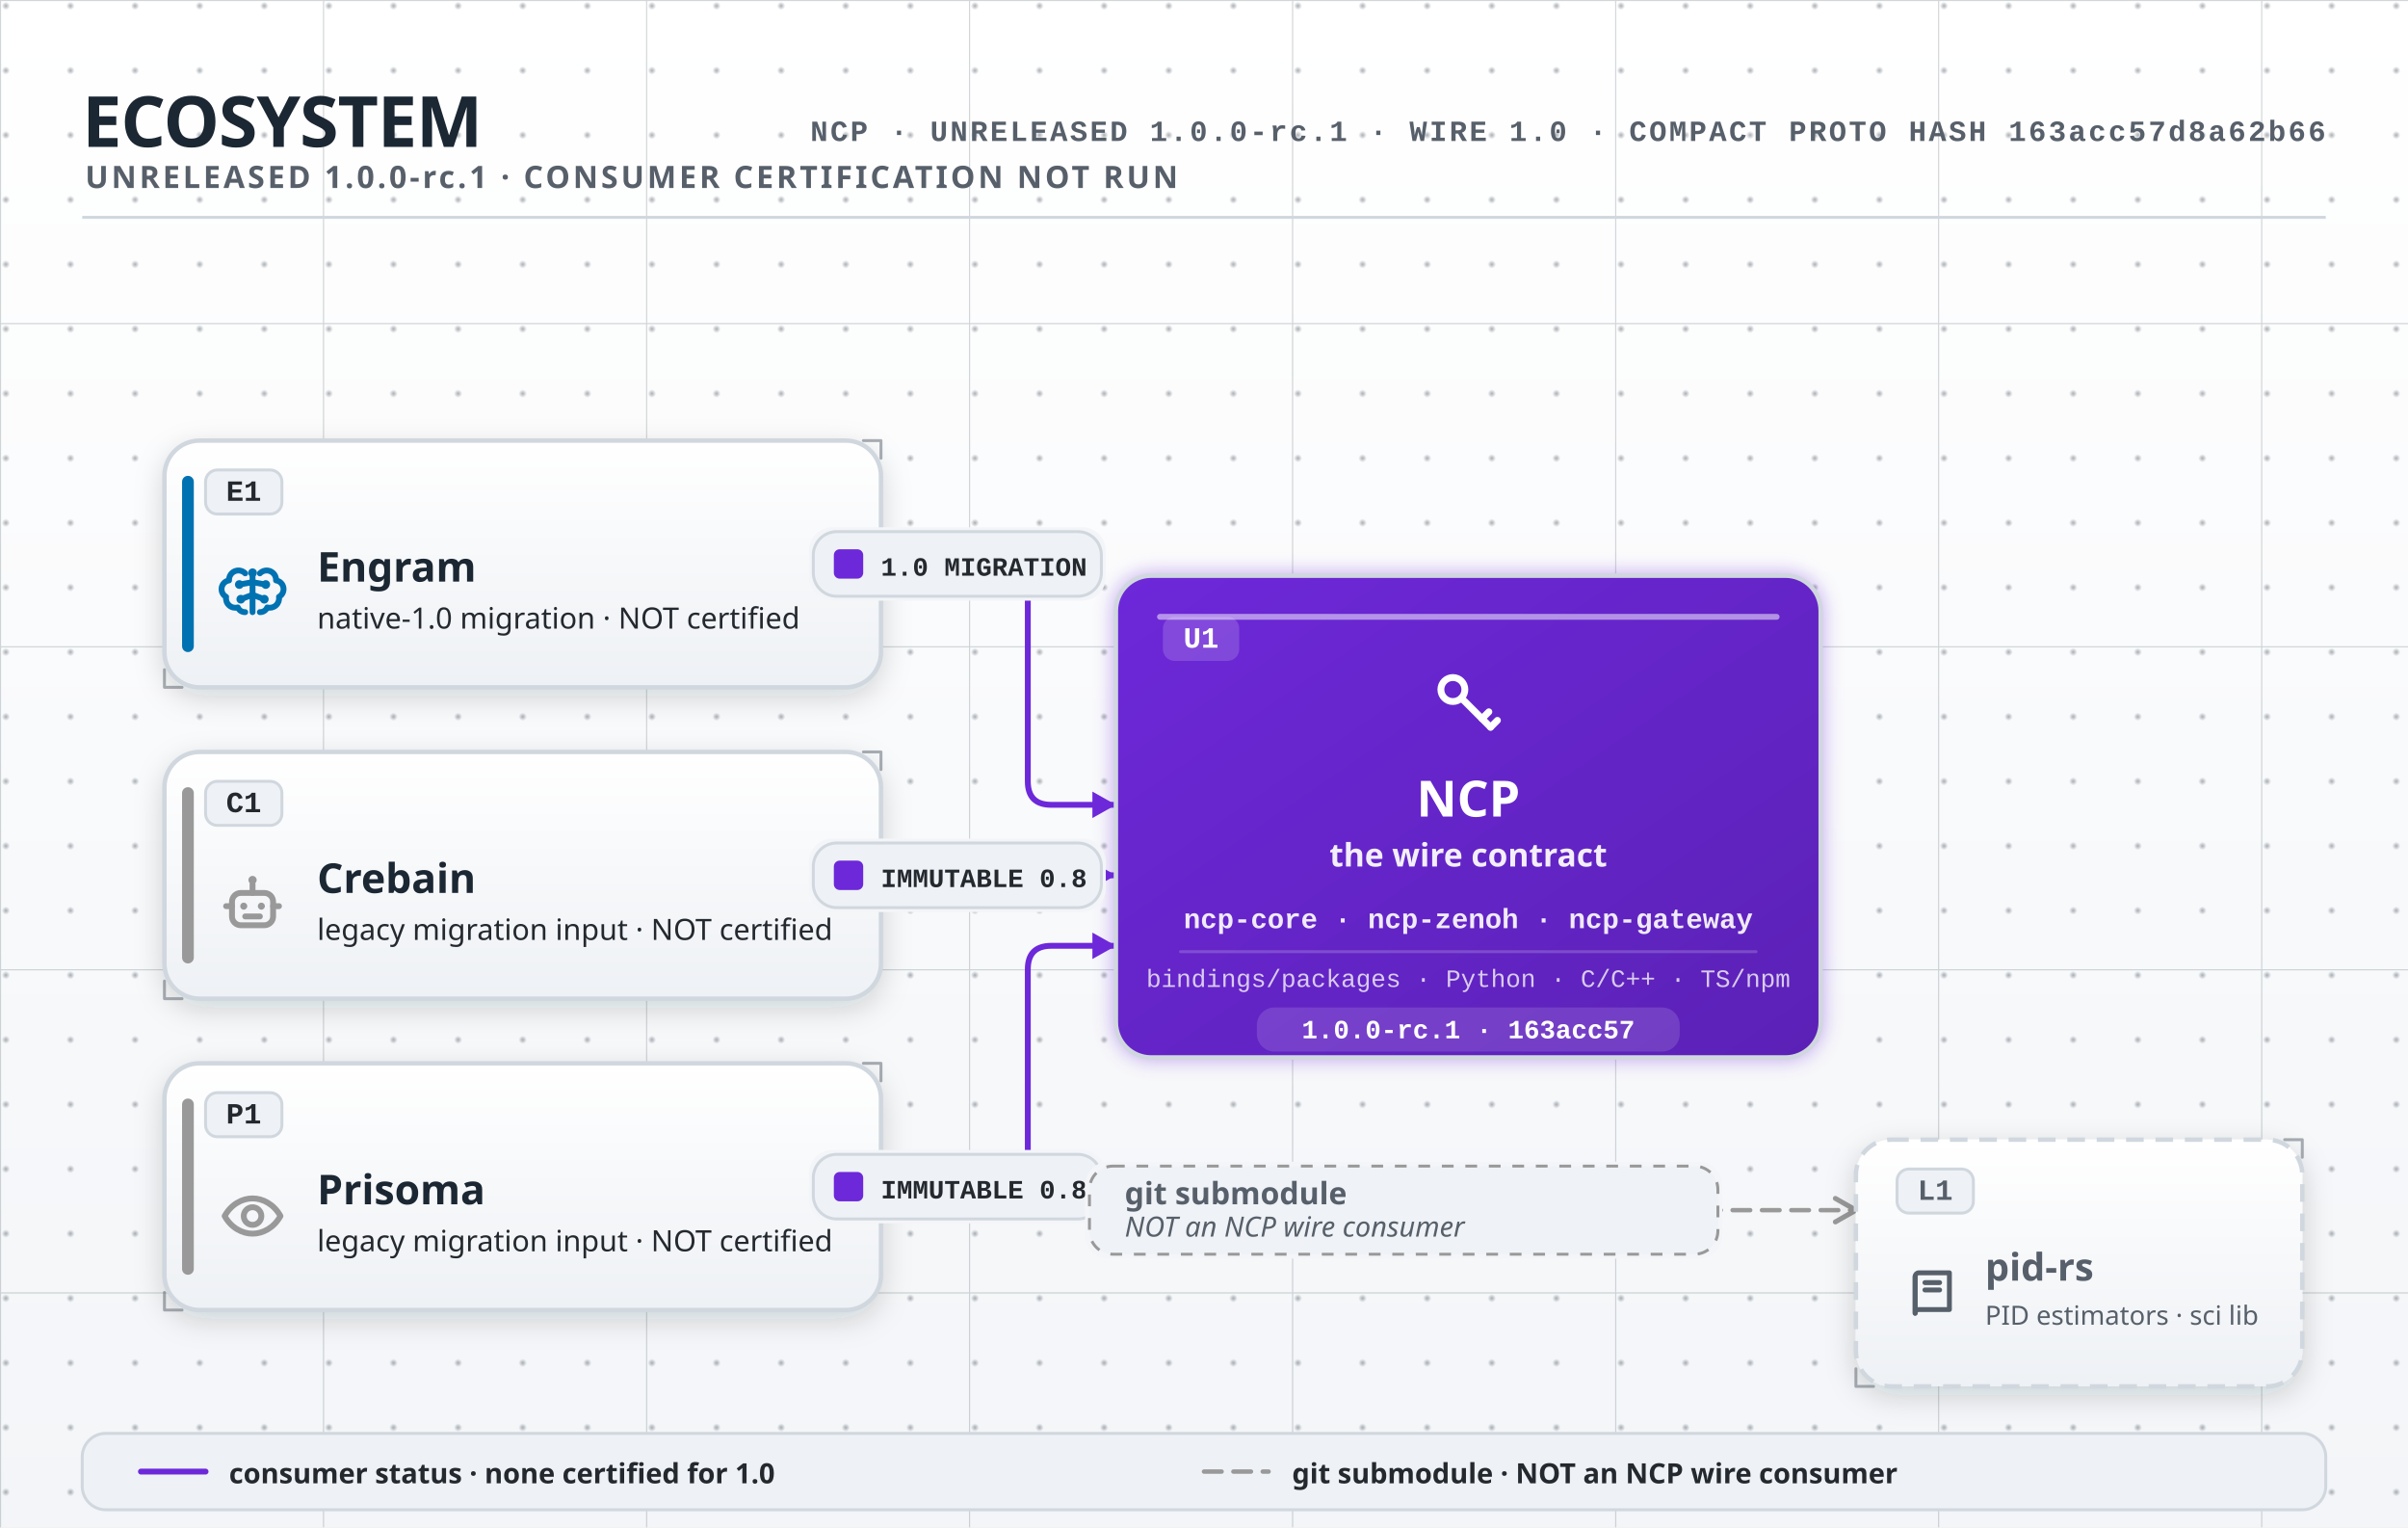
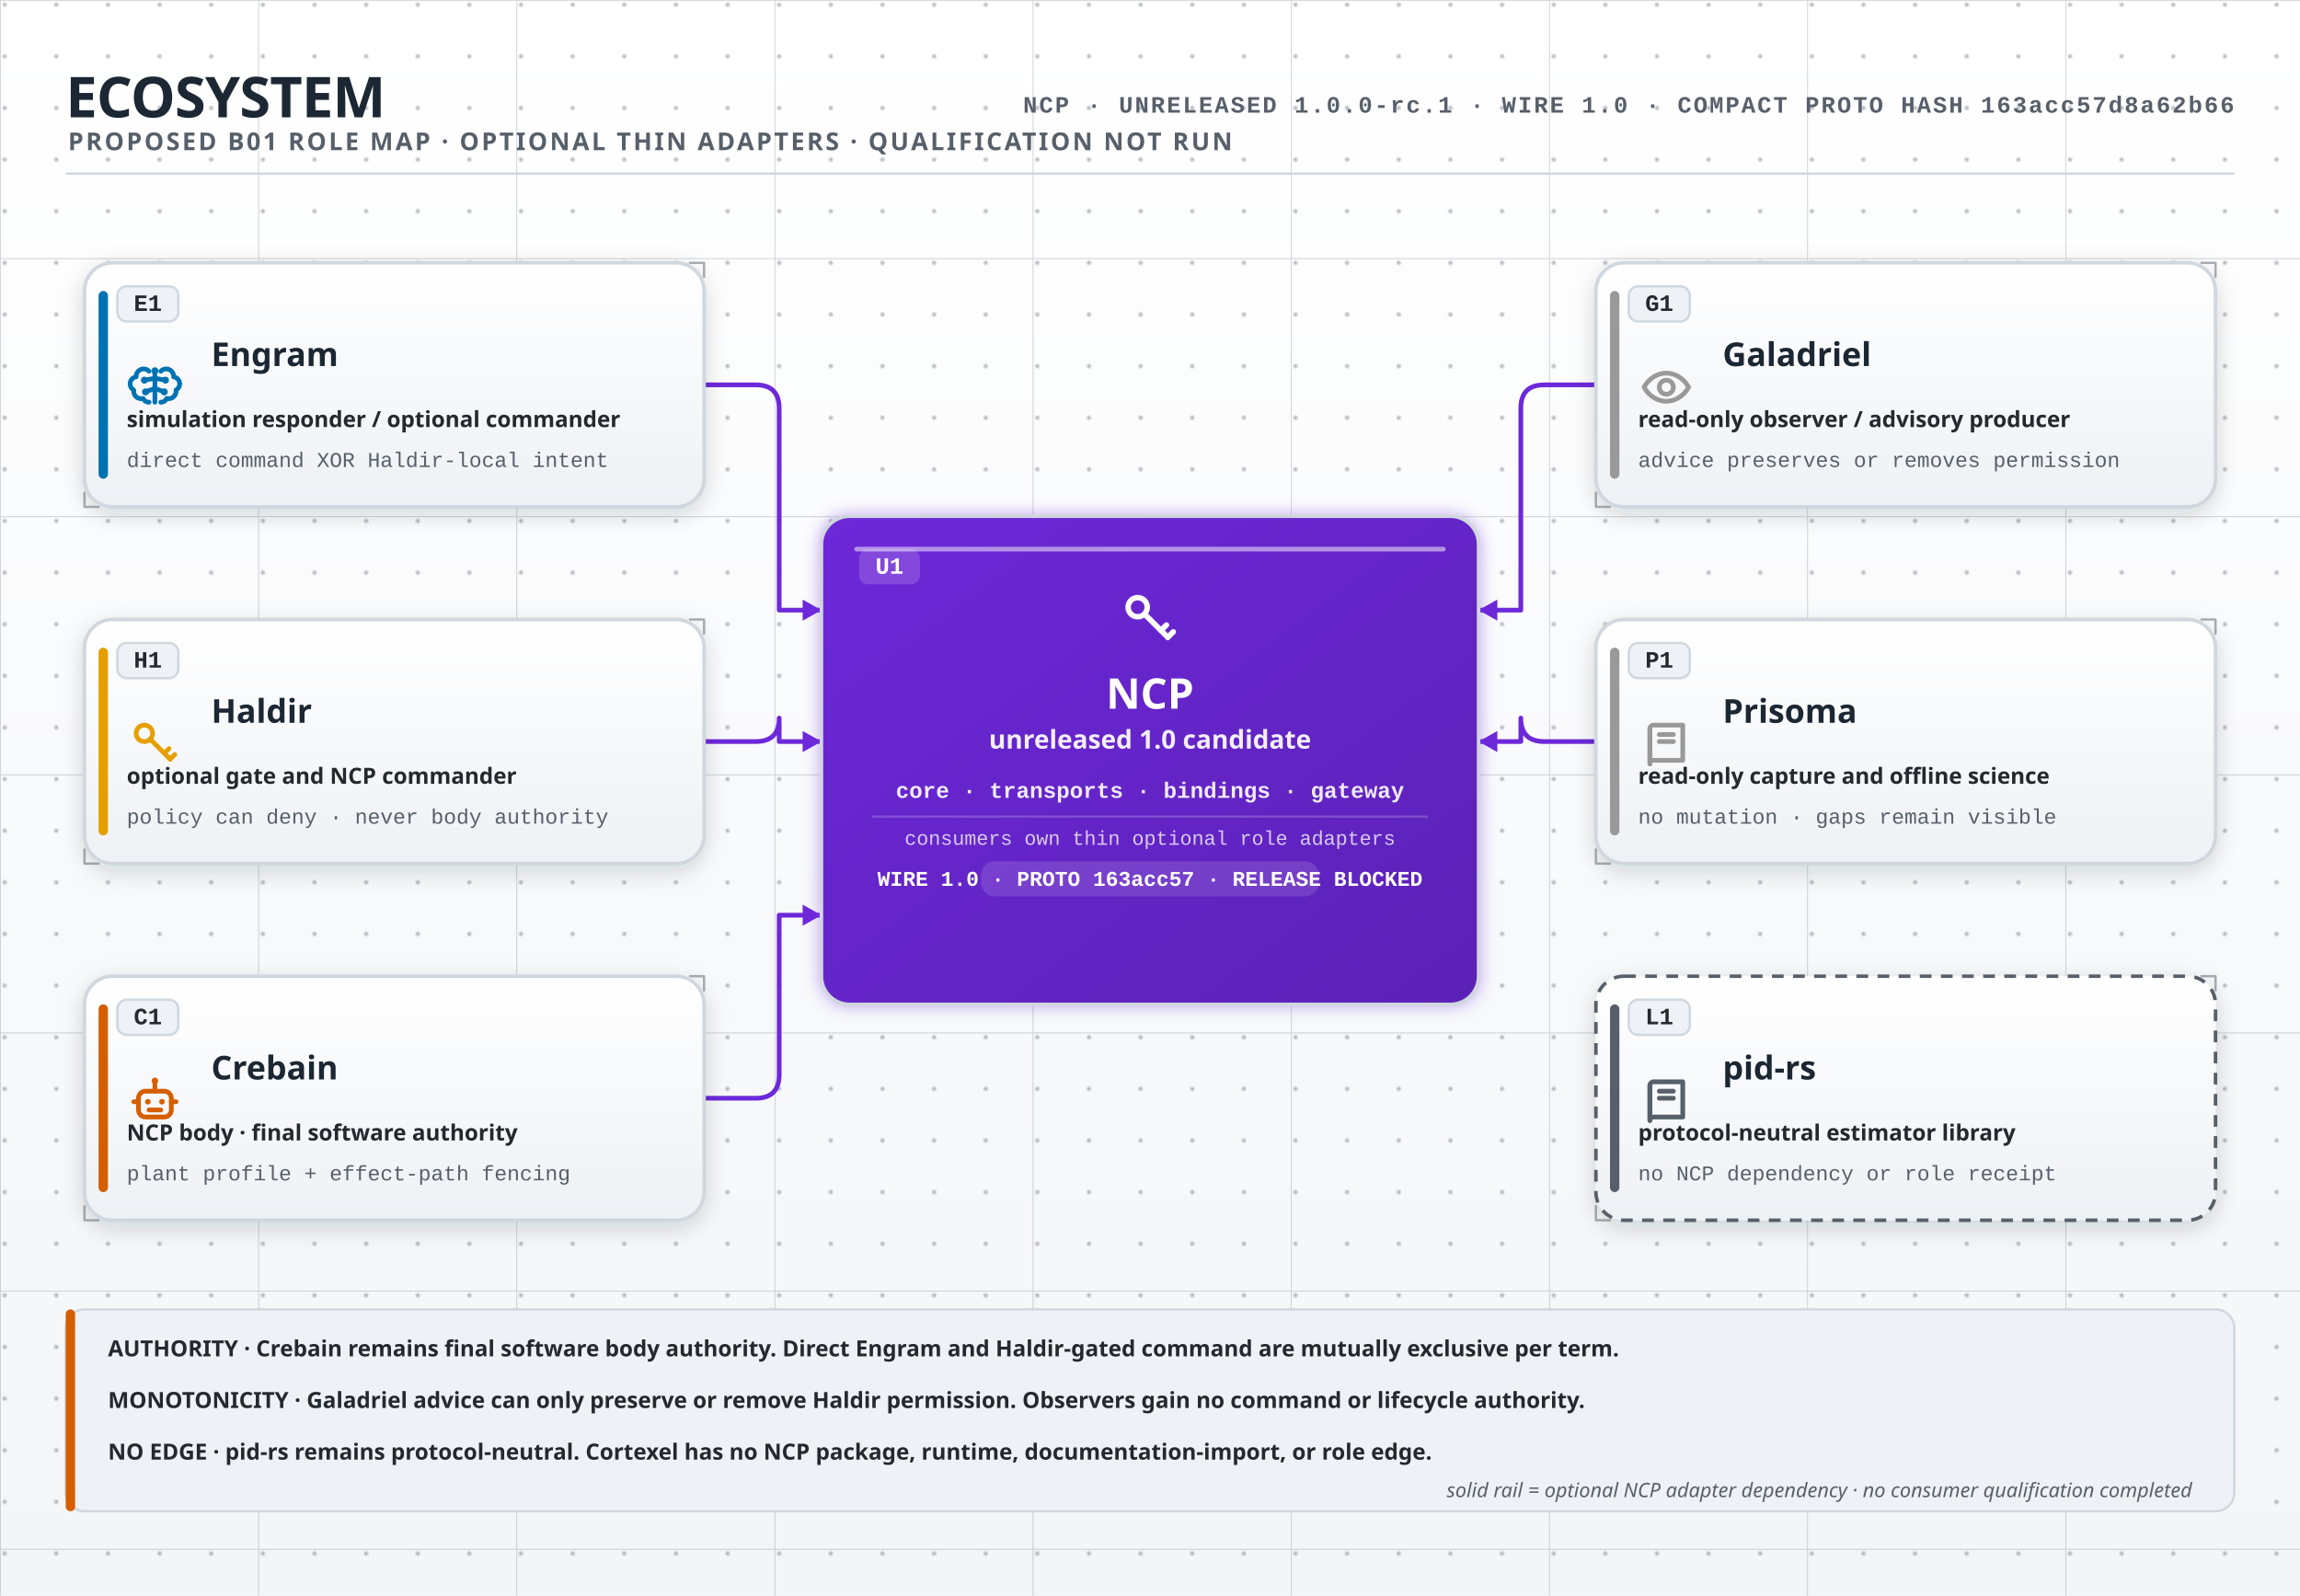
- <svg xmlns="http://www.w3.org/2000/svg" width="820" height="520" viewBox="0 0 820 520" font-family="-apple-system, BlinkMacSystemFont, 'Segoe UI', 'Noto Sans', Helvetica, Arial, sans-serif" role="img" aria-labelledby="ncp-ecosystem-title ncp-ecosystem-desc">
+ <svg xmlns="http://www.w3.org/2000/svg" width="980" height="680" viewBox="0 0 980 680" font-family="-apple-system, BlinkMacSystemFont, 'Segoe UI', 'Noto Sans', Helvetica, Arial, sans-serif" role="img" aria-labelledby="ncp-ecosystem-title ncp-ecosystem-desc">
  <defs>
    <linearGradient id="pageBg" x1="0" y1="0" x2="0" y2="1">
      <stop offset="0" stop-color="#ffffff" />
      <stop offset="1" stop-color="#f3f5f8" />
    </linearGradient>
    <linearGradient id="surface" x1="0" y1="0" x2="0" y2="1">
      <stop offset="0" stop-color="#ffffff" />
      <stop offset="1" stop-color="#eef1f5" />
    </linearGradient>
    <linearGradient id="busAction" x1="0" y1="0" x2="1" y2="0">
      <stop offset="0" stop-color="#D55E00" stop-opacity="1" />
      <stop offset="0.5" stop-color="#D55E00" stop-opacity="1" />
      <stop offset="1" stop-color="#b94f00" stop-opacity="1" />
    </linearGradient>
    <linearGradient id="contractHero" x1="0" y1="0" x2="1" y2="1">
      <stop offset="0" stop-color="#6D28D9" />
      <stop offset="1" stop-color="#5b21b6" />
    </linearGradient>
    <radialGradient id="gridDot" cx="0.5" cy="0.5" r="0.5">
      <stop offset="0" stop-color="#57606a" stop-opacity="0.5" />
      <stop offset="1" stop-color="#57606a" stop-opacity="0" />
    </radialGradient>
    <pattern id="grid" width="22" height="22" patternUnits="userSpaceOnUse">
      <circle cx="2" cy="2" r="1.4" fill="url(#gridDot)" />
    </pattern>
    <pattern id="gridMajor" width="110" height="110" patternUnits="userSpaceOnUse">
      <path d="M110 0H0V110" fill="none" stroke="#57606a" stroke-width="0.75" stroke-opacity="0.26" />
    </pattern>
    <filter id="soft" x="-40%" y="-40%" width="180%" height="180%" color-interpolation-filters="sRGB">
      <feDropShadow dx="0" dy="3" stdDeviation="5" flood-color="#1b2733" flood-opacity="0.18" />
    </filter>
    <filter id="halo" x="-60%" y="-60%" width="220%" height="220%" color-interpolation-filters="sRGB">
      <feGaussianBlur stdDeviation="3" />
    </filter>
    <filter id="glow" x="-90%" y="-90%" width="280%" height="280%" color-interpolation-filters="sRGB">
      <feGaussianBlur in="SourceAlpha" stdDeviation="3.4" result="b" />
      <feFlood flood-color="#D55E00" flood-opacity="0.4" />
      <feComposite in2="b" operator="in" result="g" />
      <feMerge>
        <feMergeNode in="g" />
        <feMergeNode in="SourceGraphic" />
      </feMerge>
    </filter>
    <marker id="arrowAction" markerUnits="userSpaceOnUse" markerWidth="12" markerHeight="12" refX="9" refY="5.5" orient="auto">
      <path d="M1,1 L9,5.5 L1,10 Z" fill="#D55E00" />
    </marker>
    <marker id="arrowControl" markerUnits="userSpaceOnUse" markerWidth="12" markerHeight="12" refX="9" refY="5.5" orient="auto">
      <path d="M1,1 L9,5.5 L1,10 Z" fill="#0072B2" />
    </marker>
    <marker id="replyControl" markerUnits="userSpaceOnUse" markerWidth="12" markerHeight="12" refX="9" refY="5.5" orient="auto">
      <path d="M2,1.5 L9,5.5 L2,9.5" fill="none" stroke="#0072B2" stroke-width="1.7" stroke-linecap="round" stroke-linejoin="round" />
    </marker>
    <marker id="arrowPercep" markerUnits="userSpaceOnUse" markerWidth="12" markerHeight="12" refX="9" refY="5.5" orient="auto">
      <path d="M1,1 L9,5.5 L1,10 Z" fill="#56B4E9" />
    </marker>
    <marker id="tapObserve" markerUnits="userSpaceOnUse" markerWidth="10" markerHeight="10" refX="5" refY="5" orient="auto">
      <circle cx="5" cy="5" r="3.2" fill="none" stroke="#999999" stroke-width="1.5" />
    </marker>
    <marker id="arrowContract" markerUnits="userSpaceOnUse" markerWidth="12" markerHeight="12" refX="9" refY="5.5" orient="auto">
      <path d="M1,1 L9,5.5 L1,10 Z" fill="#6D28D9" />
    </marker>
    <marker id="submoduleArrow" markerUnits="userSpaceOnUse" markerWidth="12" markerHeight="12" refX="9" refY="5.5" orient="auto">
      <path d="M2,1.5 L9,5.5 L2,9.5" fill="none" stroke="#999999" stroke-width="1.7" stroke-linecap="round" stroke-linejoin="round" />
    </marker>
    <marker id="arrowActive" markerUnits="userSpaceOnUse" markerWidth="12" markerHeight="12" refX="9" refY="5.5" orient="auto">
      <path d="M1,1 L9,5.5 L1,10 Z" fill="#009E73" />
    </marker>
    <marker id="arrowEstop" markerUnits="userSpaceOnUse" markerWidth="12" markerHeight="12" refX="9" refY="5.5" orient="auto">
      <path d="M1,1 L9,5.5 L1,10 Z" fill="#D55E00" stroke="#ffd9c2" stroke-width="0.6" />
    </marker>
    <marker id="arrowHold" markerUnits="userSpaceOnUse" markerWidth="12" markerHeight="12" refX="9" refY="5.5" orient="auto">
      <path d="M1,1 L9,5.5 L1,10 Z" fill="#E69F00" />
    </marker>
    <marker id="arrowMut" markerUnits="userSpaceOnUse" markerWidth="12" markerHeight="12" refX="9" refY="5.5" orient="auto">
      <path d="M1,1 L9,5.5 L1,10 Z" fill="#57606a" />
    </marker>
    <marker id="arrowConfig" markerUnits="userSpaceOnUse" markerWidth="12" markerHeight="12" refX="9" refY="5.5" orient="auto">
      <path d="M1,1 L9,5.5 L1,10 Z" fill="#CC79A7" />
    </marker>
    <filter id="glowContract" x="-90%" y="-90%" width="280%" height="280%" color-interpolation-filters="sRGB">
      <feGaussianBlur in="SourceAlpha" stdDeviation="3.4" result="b" />
      <feFlood flood-color="#6D28D9" flood-opacity="0.4" />
      <feComposite in2="b" operator="in" result="g" />
      <feMerge>
        <feMergeNode in="g" />
        <feMergeNode in="SourceGraphic" />
      </feMerge>
    </filter>
    <filter id="glowActive" x="-90%" y="-90%" width="280%" height="280%" color-interpolation-filters="sRGB">
      <feGaussianBlur in="SourceAlpha" stdDeviation="3.4" result="b" />
      <feFlood flood-color="#009E73" flood-opacity="0.4" />
      <feComposite in2="b" operator="in" result="g" />
      <feMerge>
        <feMergeNode in="g" />
        <feMergeNode in="SourceGraphic" />
      </feMerge>
    </filter>
  </defs>
-   <rect x="0" y="0" width="820" height="520" rx="0" fill="url(#pageBg)" />
-   <rect x="0" y="0" width="820" height="520" rx="0" fill="url(#gridMajor)" />
-   <rect x="0" y="0" width="820" height="520" rx="0" fill="url(#grid)" />
+   <rect x="0" y="0" width="980" height="680" rx="0" fill="url(#pageBg)" />
+   <rect x="0" y="0" width="980" height="680" rx="0" fill="url(#gridMajor)" />
+   <rect x="0" y="0" width="980" height="680" rx="0" fill="url(#grid)" />
  <text x="28" y="50" font-family="-apple-system, BlinkMacSystemFont, 'Segoe UI', 'Noto Sans', Helvetica, Arial, sans-serif" font-size="24" font-weight="800" font-style="normal" fill="#1b2733" text-anchor="start" letter-spacing="-0.3" text-rendering="geometricPrecision">ECOSYSTEM</text>
-   <text x="29" y="64" font-family="-apple-system, BlinkMacSystemFont, 'Segoe UI', 'Noto Sans', Helvetica, Arial, sans-serif" font-size="10.5" font-weight="600" font-style="normal" fill="#57606a" text-anchor="start" letter-spacing="1.0" text-rendering="geometricPrecision">UNRELEASED 1.0.0-rc.1  ·  CONSUMER CERTIFICATION NOT RUN</text>
-   <line x1="28" y1="74" x2="792" y2="74" stroke="#d0d7de" stroke-width="1" stroke-linecap="butt" />
-   <text x="792" y="48" font-family="ui-monospace, SFMono-Regular, 'SF Mono', Menlo, Consolas, 'Liberation Mono', monospace" font-size="10" font-weight="600" font-style="normal" fill="#57606a" text-anchor="end" letter-spacing="0.8" text-rendering="geometricPrecision">NCP · UNRELEASED 1.0.0-rc.1 · WIRE 1.0 · COMPACT PROTO HASH 163acc57d8a62b66</text>
-   <path d="M300,192 L342,192 Q350,192 350,200 L350,266 Q350,274 358,274 L380,274" fill="none" stroke="#6D28D9" stroke-width="2" stroke-linecap="round" stroke-linejoin="round" marker-end="url(#arrowContract)" />
-   <path d="M300,298 L380,298" fill="none" stroke="#6D28D9" stroke-width="2" stroke-linecap="round" stroke-linejoin="round" marker-end="url(#arrowContract)" />
-   <path d="M300,404 L342,404 Q350,404 350,396 L350,330 Q350,322 358,322 L380,322" fill="none" stroke="#6D28D9" stroke-width="2" stroke-linecap="round" stroke-linejoin="round" marker-end="url(#arrowContract)" />
-   <line x1="364" y1="294" x2="364" y2="302" stroke="#6D28D9" stroke-width="1" stroke-linecap="round" stroke-opacity="0.7" />
-   <line x1="372" y1="294" x2="372" y2="302" stroke="#6D28D9" stroke-width="1" stroke-linecap="round" stroke-opacity="0.7" />
-   <path d="M300,412 L632,412" fill="none" stroke="#999999" stroke-width="1.5" stroke-linecap="round" stroke-linejoin="round" stroke-dasharray="6 4" marker-end="url(#submoduleArrow)" />
-   <rect x="56" y="150" width="244" height="84" rx="12" fill="url(#surface)" filter="url(#soft)" />
-   <rect x="56" y="150" width="244" height="84" rx="12" fill="none" stroke="#d0d7de" stroke-width="1.5" />
-   <rect x="62" y="162" width="4" height="60" rx="2" fill="#0072B2" />
-   <path d="M294,150 L300,150 L300,156" fill="none" stroke="#57606a" stroke-width="1" stroke-linecap="round" stroke-linejoin="round" stroke-opacity="0.5" />
-   <path d="M56,228 L56,234 L62,234" fill="none" stroke="#57606a" stroke-width="1" stroke-linecap="round" stroke-linejoin="round" stroke-opacity="0.5" />
-   <rect x="70" y="160" width="26" height="15" rx="4" fill="#eef1f5" stroke="#d0d7de" stroke-width="1" />
-   <text x="83" y="170.5" font-family="ui-monospace, SFMono-Regular, 'SF Mono', Menlo, Consolas, 'Liberation Mono', monospace" font-size="10" font-weight="700" font-style="normal" fill="#24292f" text-anchor="middle" text-rendering="geometricPrecision">E1</text>
-   <g transform="translate(74,190) scale(1)" fill="none" stroke="#0072B2" stroke-width="2" stroke-linecap="round" stroke-linejoin="round">
+   <text x="29" y="64" font-family="-apple-system, BlinkMacSystemFont, 'Segoe UI', 'Noto Sans', Helvetica, Arial, sans-serif" font-size="10.5" font-weight="600" font-style="normal" fill="#57606a" text-anchor="start" letter-spacing="1.0" text-rendering="geometricPrecision">PROPOSED B01 ROLE MAP  ·  OPTIONAL THIN ADAPTERS  ·  QUALIFICATION NOT RUN</text>
+   <line x1="28" y1="74" x2="952" y2="74" stroke="#d0d7de" stroke-width="1" stroke-linecap="butt" />
+   <text x="952" y="48" font-family="ui-monospace, SFMono-Regular, 'SF Mono', Menlo, Consolas, 'Liberation Mono', monospace" font-size="10" font-weight="600" font-style="normal" fill="#57606a" text-anchor="end" letter-spacing="0.8" text-rendering="geometricPrecision">NCP · UNRELEASED 1.0.0-rc.1 · WIRE 1.0 · COMPACT PROTO HASH 163acc57d8a62b66</text>
+   <path d="M300,164.0 L322,164.0 Q332,164.0 332,174.0 L332,260 L350,260" fill="none" stroke="#6D28D9" stroke-width="2" stroke-linecap="round" stroke-linejoin="round" marker-end="url(#arrowContract)" />
+   <path d="M300,316.0 L322,316.0 Q332,316.0 332,306.0 L332,316.0 L350,316.0" fill="none" stroke="#6D28D9" stroke-width="2" stroke-linecap="round" stroke-linejoin="round" marker-end="url(#arrowContract)" />
+   <path d="M300,468.0 L322,468.0 Q332,468.0 332,458.0 L332,390 L350,390" fill="none" stroke="#6D28D9" stroke-width="2" stroke-linecap="round" stroke-linejoin="round" marker-end="url(#arrowContract)" />
+   <path d="M680,164.0 L658,164.0 Q648,164.0 648,174.0 L648,260 L630,260" fill="none" stroke="#6D28D9" stroke-width="2" stroke-linecap="round" stroke-linejoin="round" marker-end="url(#arrowContract)" />
+   <path d="M680,316.0 L658,316.0 Q648,316.0 648,306.0 L648,316.0 L630,316.0" fill="none" stroke="#6D28D9" stroke-width="2" stroke-linecap="round" stroke-linejoin="round" marker-end="url(#arrowContract)" />
+   <rect x="36" y="112" width="264" height="104" rx="12" fill="url(#surface)" filter="url(#soft)" />
+   <rect x="36" y="112" width="264" height="104" rx="12" fill="none" stroke="#d0d7de" stroke-width="1.5" />
+   <rect x="42" y="124" width="4" height="80" rx="2" fill="#0072B2" />
+   <path d="M294,112 L300,112 L300,118" fill="none" stroke="#57606a" stroke-width="1" stroke-linecap="round" stroke-linejoin="round" stroke-opacity="0.5" />
+   <path d="M36,210 L36,216 L42,216" fill="none" stroke="#57606a" stroke-width="1" stroke-linecap="round" stroke-linejoin="round" stroke-opacity="0.5" />
+   <rect x="50" y="122" width="26" height="15" rx="4" fill="#eef1f5" stroke="#d0d7de" stroke-width="1" />
+   <text x="63" y="132.5" font-family="ui-monospace, SFMono-Regular, 'SF Mono', Menlo, Consolas, 'Liberation Mono', monospace" font-size="10" font-weight="700" font-style="normal" fill="#24292f" text-anchor="middle" text-rendering="geometricPrecision">E1</text>
+   <g transform="translate(54,153) scale(1)" fill="none" stroke="#0072B2" stroke-width="2" stroke-linecap="round" stroke-linejoin="round">
    <path d="M9.5 5.2A3.2 3.2 0 0 0 4 7.6a3 3 0 0 0-1 5.6a3.2 3.2 0 0 0 4 3.6a2.6 2.6 0 0 0 2.5 1.6" />
    <path d="M14.5 5.2A3.2 3.2 0 0 1 20 7.6a3 3 0 0 1 1 5.6a3.2 3.2 0 0 1-4 3.6a2.6 2.6 0 0 1-2.5 1.6" />
    <path d="M12 5v13.4" />
    <circle cx="12" cy="5" r="0.5" fill="#0072B2" stroke="#0072B2" />
    <circle cx="7.5" cy="9" r="0.5" fill="#0072B2" stroke="#0072B2" />
    <circle cx="16.5" cy="9" r="0.5" fill="#0072B2" stroke="#0072B2" />
    <circle cx="8" cy="14" r="0.5" fill="#0072B2" stroke="#0072B2" />
    <circle cx="16" cy="14" r="0.5" fill="#0072B2" stroke="#0072B2" />
    <path d="M12 8.2 7.5 9M12 8.2 16.5 9M12 12.5 8 14M12 12.5 16 14" />
  </g>
-   <text x="108" y="198" font-family="-apple-system, BlinkMacSystemFont, 'Segoe UI', 'Noto Sans', Helvetica, Arial, sans-serif" font-size="14" font-weight="700" font-style="normal" fill="#1b2733" text-anchor="start" text-rendering="geometricPrecision">Engram</text>
-   <text x="108" y="214" font-family="-apple-system, BlinkMacSystemFont, 'Segoe UI', 'Noto Sans', Helvetica, Arial, sans-serif" font-size="10" font-weight="500" font-style="normal" fill="#24292f" text-anchor="start" text-rendering="geometricPrecision">native-1.0 migration · NOT certified</text>
-   <rect x="56" y="256" width="244" height="84" rx="12" fill="url(#surface)" filter="url(#soft)" />
-   <rect x="56" y="256" width="244" height="84" rx="12" fill="none" stroke="#d0d7de" stroke-width="1.5" />
-   <rect x="62" y="268" width="4" height="60" rx="2" fill="#999999" />
-   <path d="M294,256 L300,256 L300,262" fill="none" stroke="#57606a" stroke-width="1" stroke-linecap="round" stroke-linejoin="round" stroke-opacity="0.5" />
-   <path d="M56,334 L56,340 L62,340" fill="none" stroke="#57606a" stroke-width="1" stroke-linecap="round" stroke-linejoin="round" stroke-opacity="0.5" />
-   <rect x="70" y="266" width="26" height="15" rx="4" fill="#eef1f5" stroke="#d0d7de" stroke-width="1" />
-   <text x="83" y="276.5" font-family="ui-monospace, SFMono-Regular, 'SF Mono', Menlo, Consolas, 'Liberation Mono', monospace" font-size="10" font-weight="700" font-style="normal" fill="#24292f" text-anchor="middle" text-rendering="geometricPrecision">C1</text>
-   <g transform="translate(74,296) scale(1)" fill="none" stroke="#999999" stroke-width="2" stroke-linecap="round" stroke-linejoin="round">
-     <rect x="5" y="8" width="14" height="11" rx="3" />
-     <path d="M12 8V5" />
-     <circle cx="12" cy="3.6" r="1.4" fill="#999999" stroke="none" />
-     <circle cx="9" cy="12.5" r="1.2" fill="#999999" stroke="none" />
-     <circle cx="15" cy="12.5" r="1.2" fill="#999999" stroke="none" />
-     <path d="M9.5 16h5" />
-     <path d="M5 12.5H3M19 12.5h2" />
-   </g>
-   <text x="108" y="304" font-family="-apple-system, BlinkMacSystemFont, 'Segoe UI', 'Noto Sans', Helvetica, Arial, sans-serif" font-size="14" font-weight="700" font-style="normal" fill="#1b2733" text-anchor="start" text-rendering="geometricPrecision">Crebain</text>
-   <text x="108" y="320" font-family="-apple-system, BlinkMacSystemFont, 'Segoe UI', 'Noto Sans', Helvetica, Arial, sans-serif" font-size="10" font-weight="500" font-style="normal" fill="#24292f" text-anchor="start" text-rendering="geometricPrecision">legacy migration input · NOT certified</text>
-   <rect x="56" y="362" width="244" height="84" rx="12" fill="url(#surface)" filter="url(#soft)" />
-   <rect x="56" y="362" width="244" height="84" rx="12" fill="none" stroke="#d0d7de" stroke-width="1.5" />
-   <rect x="62" y="374" width="4" height="60" rx="2" fill="#999999" />
-   <path d="M294,362 L300,362 L300,368" fill="none" stroke="#57606a" stroke-width="1" stroke-linecap="round" stroke-linejoin="round" stroke-opacity="0.5" />
-   <path d="M56,440 L56,446 L62,446" fill="none" stroke="#57606a" stroke-width="1" stroke-linecap="round" stroke-linejoin="round" stroke-opacity="0.5" />
-   <rect x="70" y="372" width="26" height="15" rx="4" fill="#eef1f5" stroke="#d0d7de" stroke-width="1" />
-   <text x="83" y="382.5" font-family="ui-monospace, SFMono-Regular, 'SF Mono', Menlo, Consolas, 'Liberation Mono', monospace" font-size="10" font-weight="700" font-style="normal" fill="#24292f" text-anchor="middle" text-rendering="geometricPrecision">P1</text>
-   <g transform="translate(74,402) scale(1)" fill="none" stroke="#999999" stroke-width="2" stroke-linecap="round" stroke-linejoin="round">
-     <path d="M2.5 12c2.2-4 6-6 9.5-6s7.3 2 9.5 6c-2.2 4-6 6-9.5 6s-7.3-2-9.5-6Z" />
-     <circle cx="12" cy="12" r="3" />
-   </g>
-   <text x="108" y="410" font-family="-apple-system, BlinkMacSystemFont, 'Segoe UI', 'Noto Sans', Helvetica, Arial, sans-serif" font-size="14" font-weight="700" font-style="normal" fill="#1b2733" text-anchor="start" text-rendering="geometricPrecision">Prisoma</text>
-   <text x="108" y="426" font-family="-apple-system, BlinkMacSystemFont, 'Segoe UI', 'Noto Sans', Helvetica, Arial, sans-serif" font-size="10" font-weight="500" font-style="normal" fill="#24292f" text-anchor="start" text-rendering="geometricPrecision">legacy migration input · NOT certified</text>
-   <rect x="380" y="196" width="240" height="164" rx="12" fill="url(#contractHero)" stroke="#d0d7de" stroke-width="1.5" filter="url(#glowContract)" />
-   <rect x="394" y="209" width="212" height="2" rx="1" fill="#ffffff" fill-opacity="0.5" />
-   <rect x="396" y="210" width="26" height="15" rx="4" fill="#ffffff" fill-opacity="0.16" />
-   <text x="409" y="220.5" font-family="ui-monospace, SFMono-Regular, 'SF Mono', Menlo, Consolas, 'Liberation Mono', monospace" font-size="10" font-weight="700" font-style="normal" fill="#ffffff" text-anchor="middle" text-rendering="geometricPrecision">U1</text>
-   <g transform="translate(486.0,226) scale(1.1667)" fill="none" stroke="#ffffff" stroke-width="2" stroke-linecap="round" stroke-linejoin="round">
+   <text x="90" y="156" font-family="-apple-system, BlinkMacSystemFont, 'Segoe UI', 'Noto Sans', Helvetica, Arial, sans-serif" font-size="14" font-weight="700" font-style="normal" fill="#1b2733" text-anchor="start" text-rendering="geometricPrecision">Engram</text>
+   <text x="54" y="182" font-family="-apple-system, BlinkMacSystemFont, 'Segoe UI', 'Noto Sans', Helvetica, Arial, sans-serif" font-size="9.5" font-weight="600" font-style="normal" fill="#24292f" text-anchor="start" text-rendering="geometricPrecision">simulation responder / optional commander</text>
+   <text x="54" y="199" font-family="ui-monospace, SFMono-Regular, 'SF Mono', Menlo, Consolas, 'Liberation Mono', monospace" font-size="9" font-weight="500" font-style="normal" fill="#57606a" text-anchor="start" text-rendering="geometricPrecision">direct command XOR Haldir-local intent</text>
+   <rect x="36" y="264" width="264" height="104" rx="12" fill="url(#surface)" filter="url(#soft)" />
+   <rect x="36" y="264" width="264" height="104" rx="12" fill="none" stroke="#d0d7de" stroke-width="1.5" />
+   <rect x="42" y="276" width="4" height="80" rx="2" fill="#E69F00" />
+   <path d="M294,264 L300,264 L300,270" fill="none" stroke="#57606a" stroke-width="1" stroke-linecap="round" stroke-linejoin="round" stroke-opacity="0.5" />
+   <path d="M36,362 L36,368 L42,368" fill="none" stroke="#57606a" stroke-width="1" stroke-linecap="round" stroke-linejoin="round" stroke-opacity="0.5" />
+   <rect x="50" y="274" width="26" height="15" rx="4" fill="#eef1f5" stroke="#d0d7de" stroke-width="1" />
+   <text x="63" y="284.5" font-family="ui-monospace, SFMono-Regular, 'SF Mono', Menlo, Consolas, 'Liberation Mono', monospace" font-size="10" font-weight="700" font-style="normal" fill="#24292f" text-anchor="middle" text-rendering="geometricPrecision">H1</text>
+   <g transform="translate(54,305) scale(1)" fill="none" stroke="#E69F00" stroke-width="2" stroke-linecap="round" stroke-linejoin="round">
    <circle cx="7.5" cy="7.5" r="3.5" />
    <path d="M10 10l8.5 8.5" />
    <path d="M16 16l2-2M18.5 18.5l2-2" />
  </g>
-   <text x="500.0" y="278" font-family="-apple-system, BlinkMacSystemFont, 'Segoe UI', 'Noto Sans', Helvetica, Arial, sans-serif" font-size="17" font-weight="800" font-style="normal" fill="#ffffff" text-anchor="middle" text-rendering="geometricPrecision">NCP</text>
-   <text x="500.0" y="295" font-family="-apple-system, BlinkMacSystemFont, 'Segoe UI', 'Noto Sans', Helvetica, Arial, sans-serif" font-size="11" font-weight="600" font-style="normal" fill="#ffffff" fill-opacity="0.92" text-anchor="middle" text-rendering="geometricPrecision">the wire contract</text>
-   <text x="500.0" y="316" font-family="ui-monospace, SFMono-Regular, 'SF Mono', Menlo, Consolas, 'Liberation Mono', monospace" font-size="9.5" font-weight="600" font-style="normal" fill="#ffffff" fill-opacity="0.9" text-anchor="middle" text-rendering="geometricPrecision">ncp-core · ncp-zenoh · ncp-gateway</text>
-   <line x1="402" y1="324" x2="598" y2="324" stroke="#ffffff" stroke-width="1" stroke-linecap="round" stroke-opacity="0.18" />
-   <text x="500.0" y="336" font-family="ui-monospace, SFMono-Regular, 'SF Mono', Menlo, Consolas, 'Liberation Mono', monospace" font-size="8.5" font-weight="500" font-style="normal" fill="#ffffff" fill-opacity="0.76" text-anchor="middle" text-rendering="geometricPrecision">bindings/packages · Python · C/C++ · TS/npm</text>
-   <rect x="428.0" y="343" width="144" height="15" rx="6" fill="#ffffff" fill-opacity="0.13" />
-   <text x="500.0" y="353.5" font-family="ui-monospace, SFMono-Regular, 'SF Mono', Menlo, Consolas, 'Liberation Mono', monospace" font-size="9" font-weight="700" font-style="normal" fill="#ffffff" text-anchor="middle" text-rendering="geometricPrecision">1.0.0-rc.1 · 163acc57</text>
-   <rect x="632" y="388" width="152" height="84" rx="12" fill="url(#surface)" filter="url(#soft)" />
-   <rect x="632" y="388" width="152" height="84" rx="12" fill="none" stroke="#d0d7de" stroke-width="1.5" stroke-dasharray="6 4" />
-   <path d="M778,388 L784,388 L784,394" fill="none" stroke="#57606a" stroke-width="1" stroke-linecap="round" stroke-linejoin="round" stroke-opacity="0.5" />
-   <path d="M632,466 L632,472 L638,472" fill="none" stroke="#57606a" stroke-width="1" stroke-linecap="round" stroke-linejoin="round" stroke-opacity="0.5" />
-   <rect x="646" y="398" width="26" height="15" rx="4" fill="#eef1f5" stroke="#d0d7de" stroke-width="1" />
-   <text x="659" y="408.5" font-family="ui-monospace, SFMono-Regular, 'SF Mono', Menlo, Consolas, 'Liberation Mono', monospace" font-size="10" font-weight="700" font-style="normal" fill="#57606a" text-anchor="middle" text-rendering="geometricPrecision">L1</text>
-   <g transform="translate(648,430) scale(0.8333)" fill="none" stroke="#57606a" stroke-width="2" stroke-linecap="round" stroke-linejoin="round">
+   <text x="90" y="308" font-family="-apple-system, BlinkMacSystemFont, 'Segoe UI', 'Noto Sans', Helvetica, Arial, sans-serif" font-size="14" font-weight="700" font-style="normal" fill="#1b2733" text-anchor="start" text-rendering="geometricPrecision">Haldir</text>
+   <text x="54" y="334" font-family="-apple-system, BlinkMacSystemFont, 'Segoe UI', 'Noto Sans', Helvetica, Arial, sans-serif" font-size="9.5" font-weight="600" font-style="normal" fill="#24292f" text-anchor="start" text-rendering="geometricPrecision">optional gate and NCP commander</text>
+   <text x="54" y="351" font-family="ui-monospace, SFMono-Regular, 'SF Mono', Menlo, Consolas, 'Liberation Mono', monospace" font-size="9" font-weight="500" font-style="normal" fill="#57606a" text-anchor="start" text-rendering="geometricPrecision">policy can deny · never body authority</text>
+   <rect x="36" y="416" width="264" height="104" rx="12" fill="url(#surface)" filter="url(#soft)" />
+   <rect x="36" y="416" width="264" height="104" rx="12" fill="none" stroke="#d0d7de" stroke-width="1.5" />
+   <rect x="42" y="428" width="4" height="80" rx="2" fill="#D55E00" />
+   <path d="M294,416 L300,416 L300,422" fill="none" stroke="#57606a" stroke-width="1" stroke-linecap="round" stroke-linejoin="round" stroke-opacity="0.5" />
+   <path d="M36,514 L36,520 L42,520" fill="none" stroke="#57606a" stroke-width="1" stroke-linecap="round" stroke-linejoin="round" stroke-opacity="0.5" />
+   <rect x="50" y="426" width="26" height="15" rx="4" fill="#eef1f5" stroke="#d0d7de" stroke-width="1" />
+   <text x="63" y="436.5" font-family="ui-monospace, SFMono-Regular, 'SF Mono', Menlo, Consolas, 'Liberation Mono', monospace" font-size="10" font-weight="700" font-style="normal" fill="#24292f" text-anchor="middle" text-rendering="geometricPrecision">C1</text>
+   <g transform="translate(54,457) scale(1)" fill="none" stroke="#D55E00" stroke-width="2" stroke-linecap="round" stroke-linejoin="round">
+     <rect x="5" y="8" width="14" height="11" rx="3" />
+     <path d="M12 8V5" />
+     <circle cx="12" cy="3.6" r="1.4" fill="#D55E00" stroke="none" />
+     <circle cx="9" cy="12.5" r="1.2" fill="#D55E00" stroke="none" />
+     <circle cx="15" cy="12.5" r="1.2" fill="#D55E00" stroke="none" />
+     <path d="M9.5 16h5" />
+     <path d="M5 12.5H3M19 12.5h2" />
+   </g>
+   <text x="90" y="460" font-family="-apple-system, BlinkMacSystemFont, 'Segoe UI', 'Noto Sans', Helvetica, Arial, sans-serif" font-size="14" font-weight="700" font-style="normal" fill="#1b2733" text-anchor="start" text-rendering="geometricPrecision">Crebain</text>
+   <text x="54" y="486" font-family="-apple-system, BlinkMacSystemFont, 'Segoe UI', 'Noto Sans', Helvetica, Arial, sans-serif" font-size="9.5" font-weight="600" font-style="normal" fill="#24292f" text-anchor="start" text-rendering="geometricPrecision">NCP body · final software authority</text>
+   <text x="54" y="503" font-family="ui-monospace, SFMono-Regular, 'SF Mono', Menlo, Consolas, 'Liberation Mono', monospace" font-size="9" font-weight="500" font-style="normal" fill="#57606a" text-anchor="start" text-rendering="geometricPrecision">plant profile + effect-path fencing</text>
+   <rect x="680" y="112" width="264" height="104" rx="12" fill="url(#surface)" filter="url(#soft)" />
+   <rect x="680" y="112" width="264" height="104" rx="12" fill="none" stroke="#d0d7de" stroke-width="1.5" />
+   <rect x="686" y="124" width="4" height="80" rx="2" fill="#999999" />
+   <path d="M938,112 L944,112 L944,118" fill="none" stroke="#57606a" stroke-width="1" stroke-linecap="round" stroke-linejoin="round" stroke-opacity="0.5" />
+   <path d="M680,210 L680,216 L686,216" fill="none" stroke="#57606a" stroke-width="1" stroke-linecap="round" stroke-linejoin="round" stroke-opacity="0.5" />
+   <rect x="694" y="122" width="26" height="15" rx="4" fill="#eef1f5" stroke="#d0d7de" stroke-width="1" />
+   <text x="707" y="132.5" font-family="ui-monospace, SFMono-Regular, 'SF Mono', Menlo, Consolas, 'Liberation Mono', monospace" font-size="10" font-weight="700" font-style="normal" fill="#24292f" text-anchor="middle" text-rendering="geometricPrecision">G1</text>
+   <g transform="translate(698,153) scale(1)" fill="none" stroke="#999999" stroke-width="2" stroke-linecap="round" stroke-linejoin="round">
+     <path d="M2.5 12c2.2-4 6-6 9.5-6s7.3 2 9.5 6c-2.2 4-6 6-9.5 6s-7.3-2-9.5-6Z" />
+     <circle cx="12" cy="12" r="3" />
+   </g>
+   <text x="734" y="156" font-family="-apple-system, BlinkMacSystemFont, 'Segoe UI', 'Noto Sans', Helvetica, Arial, sans-serif" font-size="14" font-weight="700" font-style="normal" fill="#1b2733" text-anchor="start" text-rendering="geometricPrecision">Galadriel</text>
+   <text x="698" y="182" font-family="-apple-system, BlinkMacSystemFont, 'Segoe UI', 'Noto Sans', Helvetica, Arial, sans-serif" font-size="9.5" font-weight="600" font-style="normal" fill="#24292f" text-anchor="start" text-rendering="geometricPrecision">read-only observer / advisory producer</text>
+   <text x="698" y="199" font-family="ui-monospace, SFMono-Regular, 'SF Mono', Menlo, Consolas, 'Liberation Mono', monospace" font-size="9" font-weight="500" font-style="normal" fill="#57606a" text-anchor="start" text-rendering="geometricPrecision">advice preserves or removes permission</text>
+   <rect x="680" y="264" width="264" height="104" rx="12" fill="url(#surface)" filter="url(#soft)" />
+   <rect x="680" y="264" width="264" height="104" rx="12" fill="none" stroke="#d0d7de" stroke-width="1.5" />
+   <rect x="686" y="276" width="4" height="80" rx="2" fill="#999999" />
+   <path d="M938,264 L944,264 L944,270" fill="none" stroke="#57606a" stroke-width="1" stroke-linecap="round" stroke-linejoin="round" stroke-opacity="0.5" />
+   <path d="M680,362 L680,368 L686,368" fill="none" stroke="#57606a" stroke-width="1" stroke-linecap="round" stroke-linejoin="round" stroke-opacity="0.5" />
+   <rect x="694" y="274" width="26" height="15" rx="4" fill="#eef1f5" stroke="#d0d7de" stroke-width="1" />
+   <text x="707" y="284.5" font-family="ui-monospace, SFMono-Regular, 'SF Mono', Menlo, Consolas, 'Liberation Mono', monospace" font-size="10" font-weight="700" font-style="normal" fill="#24292f" text-anchor="middle" text-rendering="geometricPrecision">P1</text>
+   <g transform="translate(698,305) scale(1)" fill="none" stroke="#999999" stroke-width="2" stroke-linecap="round" stroke-linejoin="round">
    <path d="M5 5.5A1.5 1.5 0 0 1 6.5 4H19v15H6.5A1.5 1.5 0 0 0 5 20.5Z" />
    <path d="M5 5.5v15" />
    <path d="M9 8h6M9 11h6" />
  </g>
-   <text x="676" y="436" font-family="-apple-system, BlinkMacSystemFont, 'Segoe UI', 'Noto Sans', Helvetica, Arial, sans-serif" font-size="13" font-weight="700" font-style="normal" fill="#57606a" text-anchor="start" text-rendering="geometricPrecision">pid-rs</text>
-   <text x="676" y="451" font-family="-apple-system, BlinkMacSystemFont, 'Segoe UI', 'Noto Sans', Helvetica, Arial, sans-serif" font-size="9" font-weight="500" font-style="normal" fill="#57606a" text-anchor="start" text-rendering="geometricPrecision">PID estimators · sci lib</text>
-   <rect x="275.45" y="179.5" width="101.1" height="25" rx="8" fill="#f3f5f8" />
-   <rect x="276.95" y="181.0" width="98.1" height="22" rx="8" fill="#eef1f5" stroke="#d0d7de" stroke-width="1" />
-   <rect x="283.95" y="187.0" width="10" height="10" rx="2" fill="#6D28D9" />
-   <text x="299.95" y="196.0" font-family="ui-monospace, SFMono-Regular, 'SF Mono', Menlo, Consolas, 'Liberation Mono', monospace" font-size="9" font-weight="700" font-style="normal" fill="#24292f" text-anchor="start" text-rendering="geometricPrecision">1.0 MIGRATION</text>
-   <rect x="275.45" y="285.5" width="101.1" height="25" rx="8" fill="#f3f5f8" />
-   <rect x="276.95" y="287.0" width="98.1" height="22" rx="8" fill="#eef1f5" stroke="#d0d7de" stroke-width="1" />
-   <rect x="283.95" y="293.0" width="10" height="10" rx="2" fill="#6D28D9" />
-   <text x="299.95" y="302.0" font-family="ui-monospace, SFMono-Regular, 'SF Mono', Menlo, Consolas, 'Liberation Mono', monospace" font-size="9" font-weight="700" font-style="normal" fill="#24292f" text-anchor="start" text-rendering="geometricPrecision">IMMUTABLE 0.8</text>
-   <rect x="275.45" y="391.5" width="101.1" height="25" rx="8" fill="#f3f5f8" />
-   <rect x="276.95" y="393.0" width="98.1" height="22" rx="8" fill="#eef1f5" stroke="#d0d7de" stroke-width="1" />
-   <rect x="283.95" y="399.0" width="10" height="10" rx="2" fill="#6D28D9" />
-   <text x="299.95" y="408.0" font-family="ui-monospace, SFMono-Regular, 'SF Mono', Menlo, Consolas, 'Liberation Mono', monospace" font-size="9" font-weight="700" font-style="normal" fill="#24292f" text-anchor="start" text-rendering="geometricPrecision">IMMUTABLE 0.8</text>
-   <rect x="369.5" y="395.5" width="217" height="33" rx="8" fill="#f3f5f8" />
-   <rect x="371.0" y="397.0" width="214" height="30" rx="8" fill="#eef1f5" stroke="#999999" stroke-width="1" stroke-dasharray="4 4" fill-opacity="0.85" />
-   <text x="383.0" y="410.0" font-family="-apple-system, BlinkMacSystemFont, 'Segoe UI', 'Noto Sans', Helvetica, Arial, sans-serif" font-size="10.5" font-weight="700" font-style="normal" fill="#57606a" text-anchor="start" text-rendering="geometricPrecision">git submodule</text>
-   <text x="383.0" y="421.0" font-family="-apple-system, BlinkMacSystemFont, 'Segoe UI', 'Noto Sans', Helvetica, Arial, sans-serif" font-size="9.5" font-weight="500" font-style="italic" fill="#57606a" text-anchor="start" text-rendering="geometricPrecision">NOT an NCP wire consumer</text>
-   <rect x="28" y="488" width="764" height="26" rx="8" fill="#eef1f5" stroke="#d0d7de" stroke-width="1" />
-   <line x1="48" y1="501" x2="70" y2="501" stroke="#6D28D9" stroke-width="2" stroke-linecap="round" />
-   <text x="78" y="505" font-family="-apple-system, BlinkMacSystemFont, 'Segoe UI', 'Noto Sans', Helvetica, Arial, sans-serif" font-size="9.5" font-weight="600" font-style="normal" fill="#24292f" text-anchor="start" text-rendering="geometricPrecision">consumer status · none certified for 1.0</text>
-   <line x1="410" y1="501" x2="432" y2="501" stroke="#999999" stroke-width="1.5" stroke-linecap="round" stroke-dasharray="6 4" />
-   <text x="440" y="505" font-family="-apple-system, BlinkMacSystemFont, 'Segoe UI', 'Noto Sans', Helvetica, Arial, sans-serif" font-size="9.5" font-weight="600" font-style="normal" fill="#24292f" text-anchor="start" text-rendering="geometricPrecision">git submodule · NOT an NCP wire consumer</text>
+   <text x="734" y="308" font-family="-apple-system, BlinkMacSystemFont, 'Segoe UI', 'Noto Sans', Helvetica, Arial, sans-serif" font-size="14" font-weight="700" font-style="normal" fill="#1b2733" text-anchor="start" text-rendering="geometricPrecision">Prisoma</text>
+   <text x="698" y="334" font-family="-apple-system, BlinkMacSystemFont, 'Segoe UI', 'Noto Sans', Helvetica, Arial, sans-serif" font-size="9.5" font-weight="600" font-style="normal" fill="#24292f" text-anchor="start" text-rendering="geometricPrecision">read-only capture and offline science</text>
+   <text x="698" y="351" font-family="ui-monospace, SFMono-Regular, 'SF Mono', Menlo, Consolas, 'Liberation Mono', monospace" font-size="9" font-weight="500" font-style="normal" fill="#57606a" text-anchor="start" text-rendering="geometricPrecision">no mutation · gaps remain visible</text>
+   <rect x="680" y="416" width="264" height="104" rx="12" fill="url(#surface)" filter="url(#soft)" />
+   <rect x="680" y="416" width="264" height="104" rx="12" fill="none" stroke="#57606a" stroke-width="1.5" stroke-dasharray="5 4" fill-opacity="0.7" />
+   <rect x="686" y="428" width="4" height="80" rx="2" fill="#57606a" />
+   <path d="M938,416 L944,416 L944,422" fill="none" stroke="#57606a" stroke-width="1" stroke-linecap="round" stroke-linejoin="round" stroke-opacity="0.5" />
+   <path d="M680,514 L680,520 L686,520" fill="none" stroke="#57606a" stroke-width="1" stroke-linecap="round" stroke-linejoin="round" stroke-opacity="0.5" />
+   <rect x="694" y="426" width="26" height="15" rx="4" fill="#eef1f5" stroke="#d0d7de" stroke-width="1" />
+   <text x="707" y="436.5" font-family="ui-monospace, SFMono-Regular, 'SF Mono', Menlo, Consolas, 'Liberation Mono', monospace" font-size="10" font-weight="700" font-style="normal" fill="#24292f" text-anchor="middle" text-rendering="geometricPrecision">L1</text>
+   <g transform="translate(698,457) scale(1)" fill="none" stroke="#57606a" stroke-width="2" stroke-linecap="round" stroke-linejoin="round">
+     <path d="M5 5.5A1.5 1.5 0 0 1 6.5 4H19v15H6.5A1.5 1.5 0 0 0 5 20.5Z" />
+     <path d="M5 5.5v15" />
+     <path d="M9 8h6M9 11h6" />
+   </g>
+   <text x="734" y="460" font-family="-apple-system, BlinkMacSystemFont, 'Segoe UI', 'Noto Sans', Helvetica, Arial, sans-serif" font-size="14" font-weight="700" font-style="normal" fill="#1b2733" text-anchor="start" text-rendering="geometricPrecision">pid-rs</text>
+   <text x="698" y="486" font-family="-apple-system, BlinkMacSystemFont, 'Segoe UI', 'Noto Sans', Helvetica, Arial, sans-serif" font-size="9.5" font-weight="600" font-style="normal" fill="#24292f" text-anchor="start" text-rendering="geometricPrecision">protocol-neutral estimator library</text>
+   <text x="698" y="503" font-family="ui-monospace, SFMono-Regular, 'SF Mono', Menlo, Consolas, 'Liberation Mono', monospace" font-size="9" font-weight="500" font-style="normal" fill="#57606a" text-anchor="start" text-rendering="geometricPrecision">no NCP dependency or role receipt</text>
+   <rect x="350" y="220" width="280" height="208" rx="12" fill="url(#contractHero)" stroke="#d0d7de" stroke-width="1.5" filter="url(#glowContract)" />
+   <rect x="364" y="233" width="252" height="2" rx="1" fill="#ffffff" fill-opacity="0.5" />
+   <rect x="366" y="234" width="26" height="15" rx="4" fill="#ffffff" fill-opacity="0.16" />
+   <text x="379" y="244.5" font-family="ui-monospace, SFMono-Regular, 'SF Mono', Menlo, Consolas, 'Liberation Mono', monospace" font-size="10" font-weight="700" font-style="normal" fill="#ffffff" text-anchor="middle" text-rendering="geometricPrecision">U1</text>
+   <g transform="translate(476.0,250) scale(1.1667)" fill="none" stroke="#ffffff" stroke-width="2" stroke-linecap="round" stroke-linejoin="round">
+     <circle cx="7.5" cy="7.5" r="3.5" />
+     <path d="M10 10l8.5 8.5" />
+     <path d="M16 16l2-2M18.5 18.5l2-2" />
+   </g>
+   <text x="490.0" y="302" font-family="-apple-system, BlinkMacSystemFont, 'Segoe UI', 'Noto Sans', Helvetica, Arial, sans-serif" font-size="18" font-weight="800" font-style="normal" fill="#ffffff" text-anchor="middle" text-rendering="geometricPrecision">NCP</text>
+   <text x="490.0" y="319" font-family="-apple-system, BlinkMacSystemFont, 'Segoe UI', 'Noto Sans', Helvetica, Arial, sans-serif" font-size="11" font-weight="600" font-style="normal" fill="#ffffff" fill-opacity="0.92" text-anchor="middle" text-rendering="geometricPrecision">unreleased 1.0 candidate</text>
+   <text x="490.0" y="340" font-family="ui-monospace, SFMono-Regular, 'SF Mono', Menlo, Consolas, 'Liberation Mono', monospace" font-size="9.5" font-weight="600" font-style="normal" fill="#ffffff" fill-opacity="0.9" text-anchor="middle" text-rendering="geometricPrecision">core · transports · bindings · gateway</text>
+   <line x1="372" y1="348" x2="608" y2="348" stroke="#ffffff" stroke-width="1" stroke-linecap="round" stroke-opacity="0.18" />
+   <text x="490.0" y="360" font-family="ui-monospace, SFMono-Regular, 'SF Mono', Menlo, Consolas, 'Liberation Mono', monospace" font-size="8.5" font-weight="500" font-style="normal" fill="#ffffff" fill-opacity="0.76" text-anchor="middle" text-rendering="geometricPrecision">consumers own thin optional role adapters</text>
+   <rect x="418.0" y="367" width="144" height="15" rx="6" fill="#ffffff" fill-opacity="0.13" />
+   <text x="490.0" y="377.5" font-family="ui-monospace, SFMono-Regular, 'SF Mono', Menlo, Consolas, 'Liberation Mono', monospace" font-size="9" font-weight="700" font-style="normal" fill="#ffffff" text-anchor="middle" text-rendering="geometricPrecision">WIRE 1.0 · PROTO 163acc57 · RELEASE BLOCKED</text>
+   <rect x="28" y="558" width="924" height="86" rx="8" fill="#eef1f5" stroke="#d0d7de" stroke-width="1" />
+   <rect x="28" y="558" width="4" height="86" rx="2" fill="#D55E00" />
+   <text x="46" y="578" font-family="-apple-system, BlinkMacSystemFont, 'Segoe UI', 'Noto Sans', Helvetica, Arial, sans-serif" font-size="9.5" font-weight="600" font-style="normal" fill="#24292f" text-anchor="start" text-rendering="geometricPrecision">AUTHORITY · Crebain remains final software body authority. Direct Engram and Haldir-gated command are mutually exclusive per term.</text>
+   <text x="46" y="600" font-family="-apple-system, BlinkMacSystemFont, 'Segoe UI', 'Noto Sans', Helvetica, Arial, sans-serif" font-size="9.5" font-weight="600" font-style="normal" fill="#24292f" text-anchor="start" text-rendering="geometricPrecision">MONOTONICITY · Galadriel advice can only preserve or remove Haldir permission. Observers gain no command or lifecycle authority.</text>
+   <text x="46" y="622" font-family="-apple-system, BlinkMacSystemFont, 'Segoe UI', 'Noto Sans', Helvetica, Arial, sans-serif" font-size="9.5" font-weight="600" font-style="normal" fill="#24292f" text-anchor="start" text-rendering="geometricPrecision">NO EDGE · pid-rs remains protocol-neutral. Cortexel has no NCP package, runtime, documentation-import, or role edge.</text>
+   <text x="934" y="638" font-family="-apple-system, BlinkMacSystemFont, 'Segoe UI', 'Noto Sans', Helvetica, Arial, sans-serif" font-size="8.5" font-weight="500" font-style="italic" fill="#57606a" text-anchor="end" text-rendering="geometricPrecision">solid rail = optional NCP adapter dependency · no consumer qualification completed</text>
</svg>
